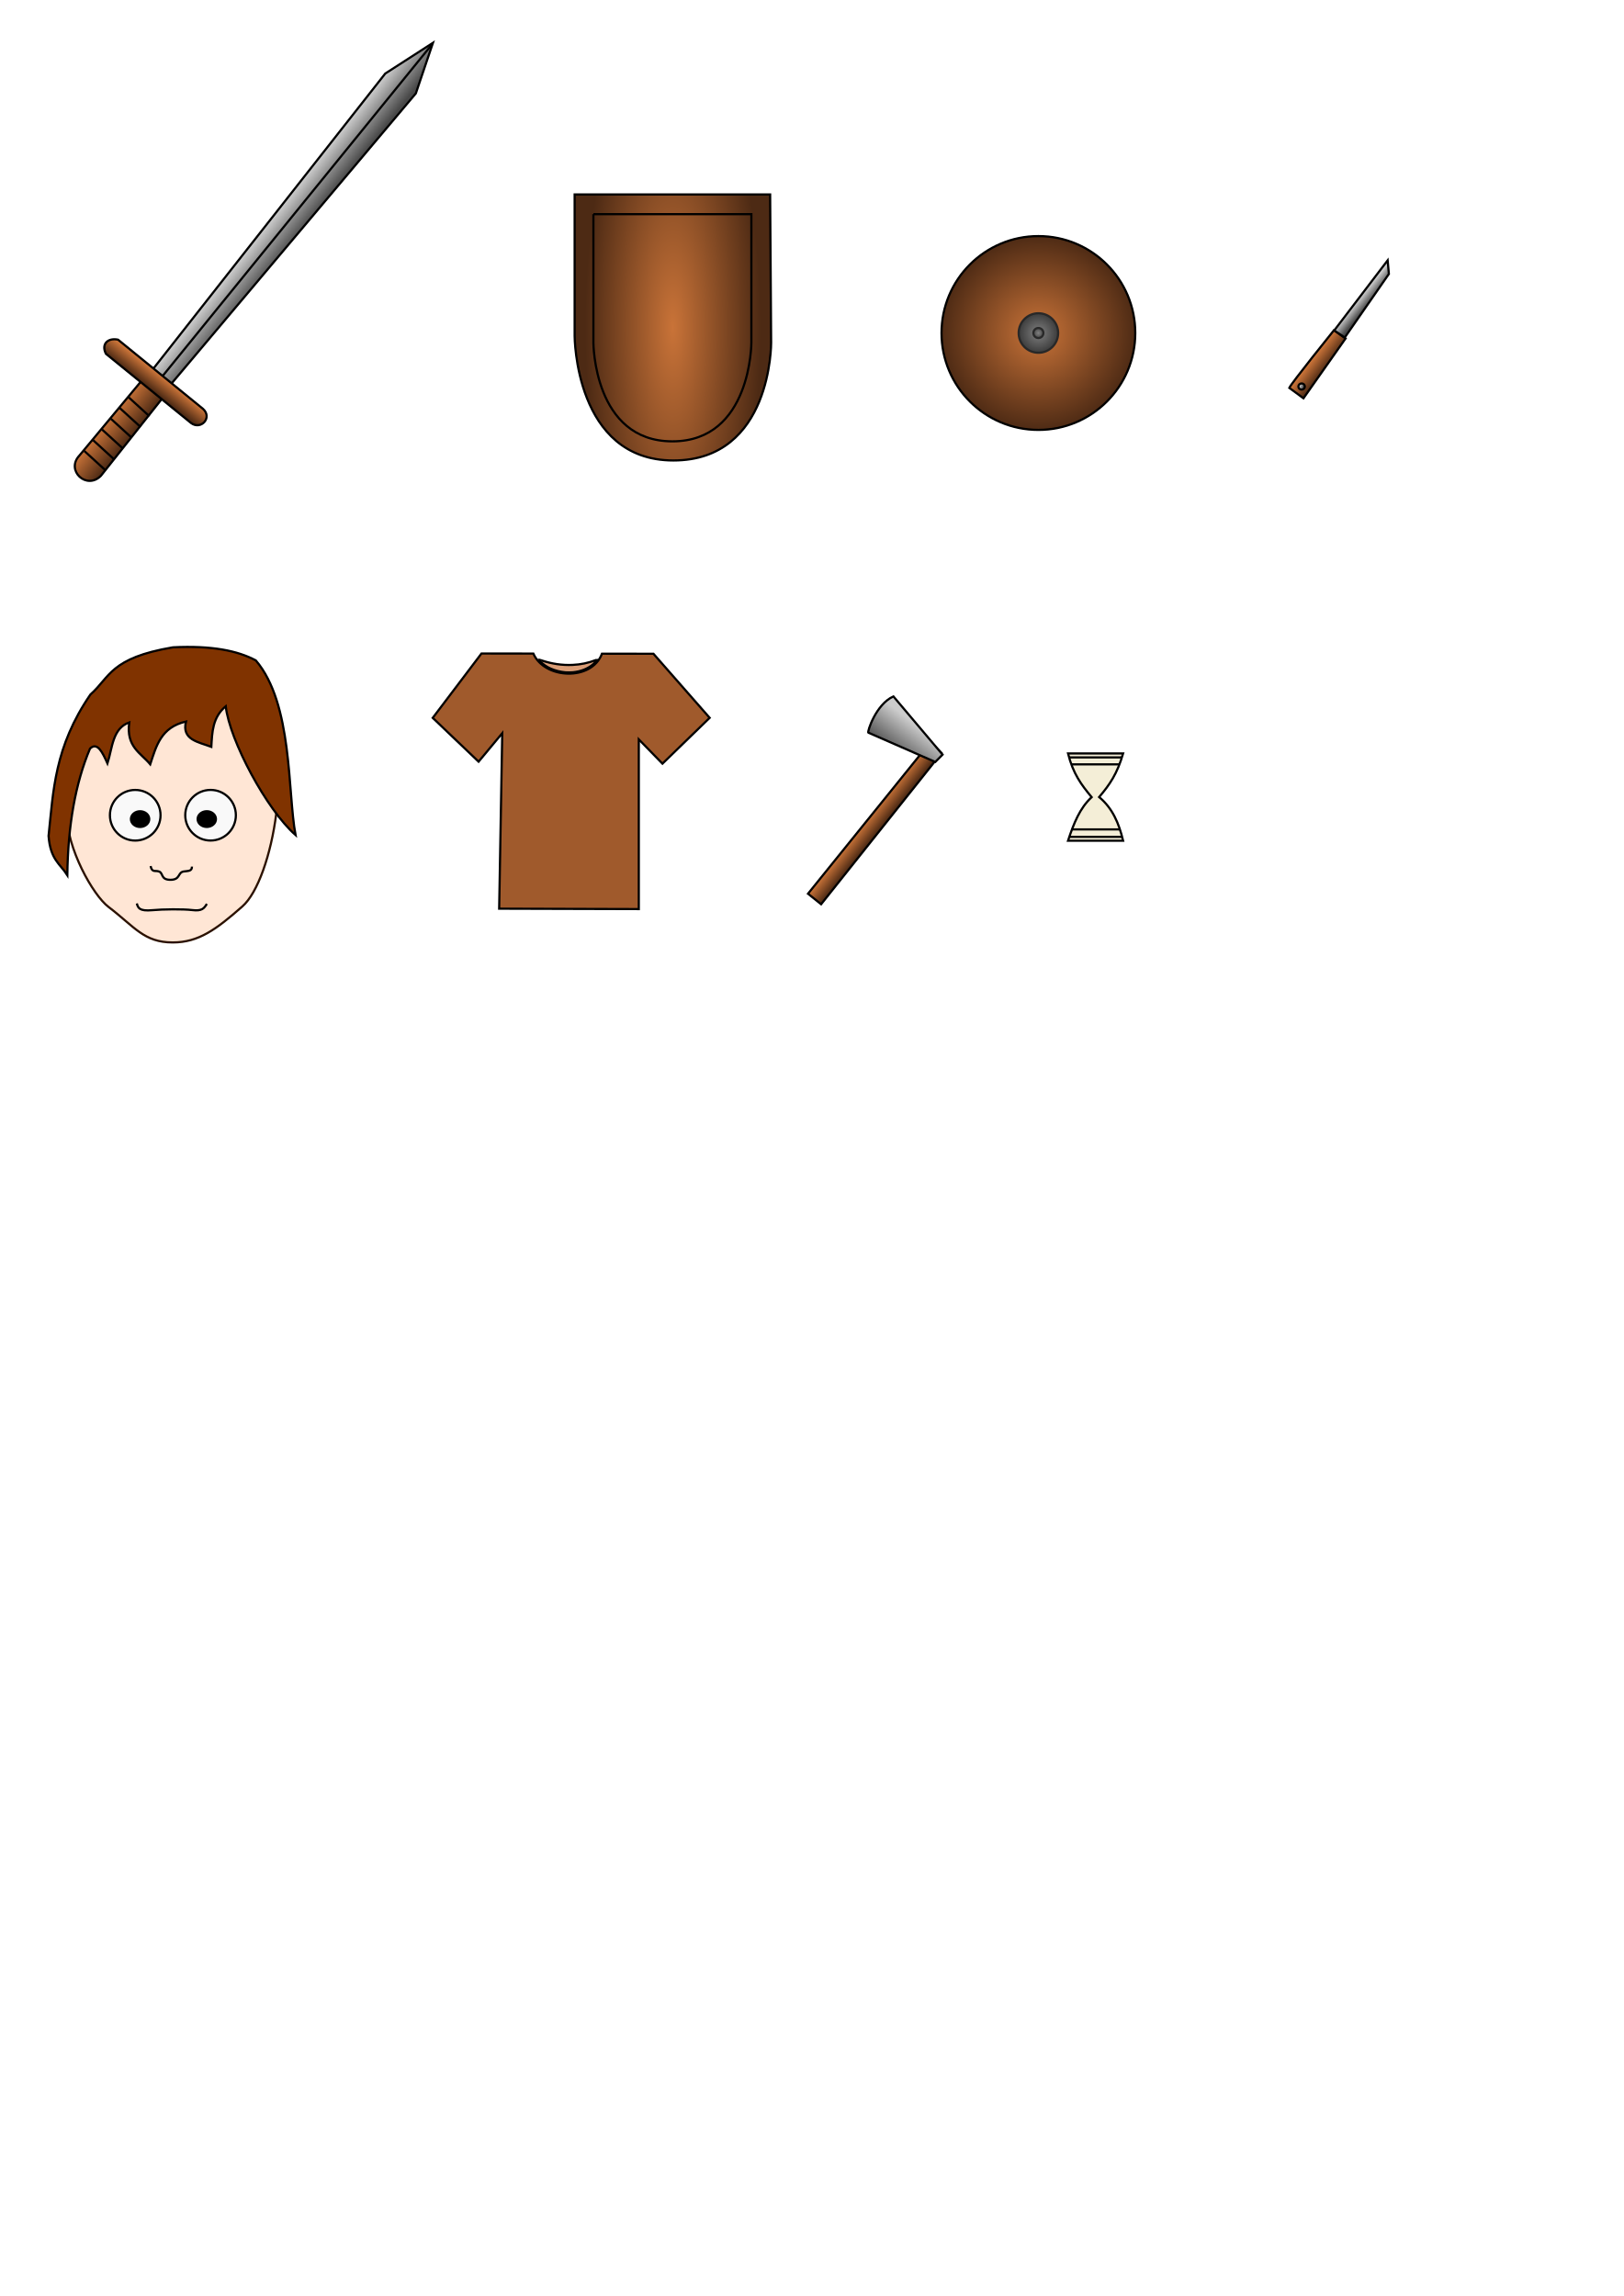
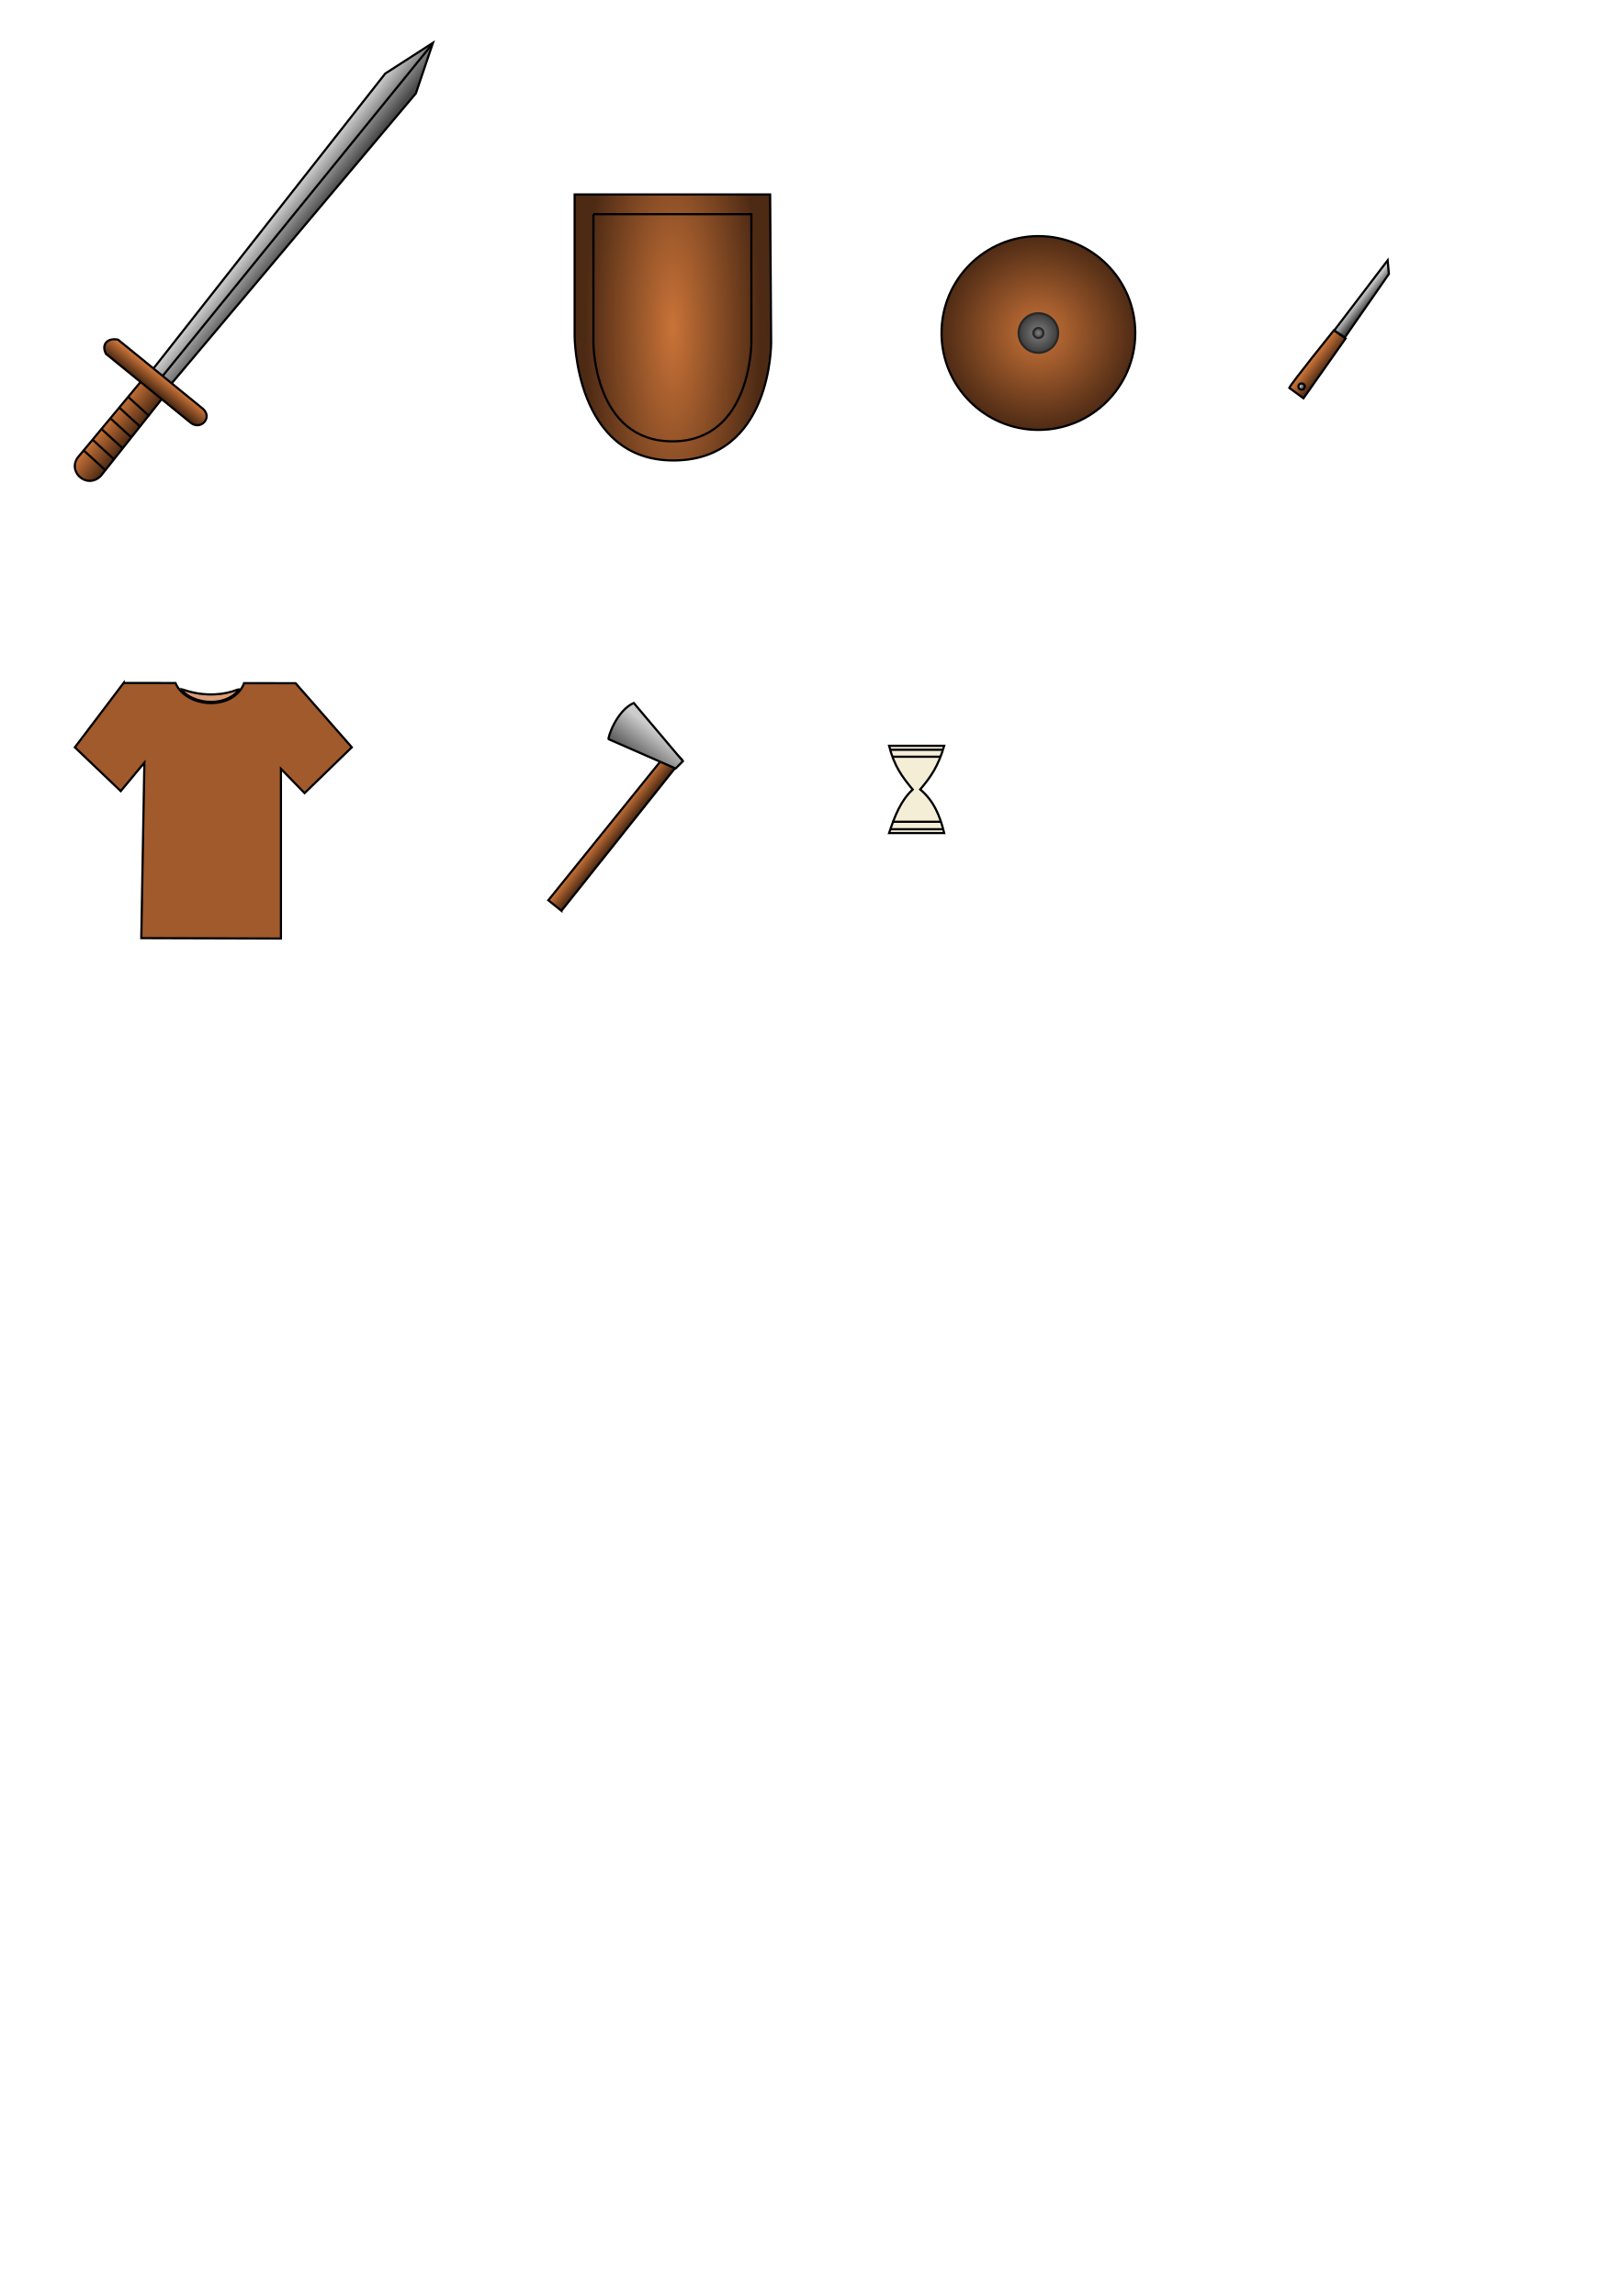
- <svg xmlns="http://www.w3.org/2000/svg" xmlns:xlink="http://www.w3.org/1999/xlink" width="744.094" height="1052.362" id="svg11971">
+ <svg xmlns="http://www.w3.org/2000/svg" xmlns:xlink="http://www.w3.org/1999/xlink" width="744.094" height="1052.362" id="svg11971" version="1.1">
  <defs id="defs11973">
    <linearGradient id="linearGradient3278">
      <stop style="stop-color:#af2727;stop-opacity:1;" offset="0" id="stop3280" />
      <stop style="stop-color:#af2727;stop-opacity:0;" offset="1" id="stop3282" />
    </linearGradient>
    <linearGradient id="linearGradient3270">
      <stop style="stop-color:#2d0808;stop-opacity:1;" offset="0" id="stop3272" />
      <stop style="stop-color:#2d0808;stop-opacity:0;" offset="1" id="stop3274" />
    </linearGradient>
    <linearGradient id="linearGradient4813">
      <stop style="stop-color:#c97338;stop-opacity:1;" offset="0" id="stop4815" />
      <stop style="stop-color:#4d2a14;stop-opacity:1;" offset="1" id="stop4817" />
    </linearGradient>
    <linearGradient id="linearGradient12628">
      <stop style="stop-color:#aa4400;stop-opacity:1;" offset="0" id="stop12630" />
      <stop style="stop-color:#4b1e00;stop-opacity:1;" offset="1" id="stop12632" />
    </linearGradient>
    <linearGradient id="linearGradient12549">
      <stop style="stop-color:#808080;stop-opacity:1;" offset="0" id="stop12551" />
      <stop style="stop-color:#373737;stop-opacity:1;" offset="1" id="stop12553" />
    </linearGradient>
    <linearGradient id="linearGradient12541">
      <stop style="stop-color:#cccccc;stop-opacity:1;" offset="0" id="stop12543" />
      <stop style="stop-color:#494949;stop-opacity:1;" offset="1" id="stop12545" />
    </linearGradient>
    <linearGradient id="linearGradient12533">
      <stop style="stop-color:#aa4400;stop-opacity:1;" offset="0" id="stop12535" />
      <stop style="stop-color:#612600;stop-opacity:0.931;" offset="1" id="stop12537" />
    </linearGradient>
    <linearGradient xlink:href="#linearGradient12533" id="linearGradient12539" x1="30" y1="104.862" x2="45" y2="104.862" gradientUnits="userSpaceOnUse" gradientTransform="matrix(0.6428571,0,0,1,13.39286,0)" />
    <linearGradient xlink:href="#linearGradient12541" id="linearGradient12547" x1="30" y1="67.362" x2="45" y2="67.005" gradientUnits="userSpaceOnUse" gradientTransform="matrix(0.6190476,0,0,1,14.28571,0)" />
    <linearGradient xlink:href="#linearGradient12549" id="linearGradient12555" x1="19.524" y1="80.973" x2="41.856" y2="80.973" gradientUnits="userSpaceOnUse" />
    <linearGradient xlink:href="#linearGradient12628" id="linearGradient12634" x1="20" y1="89.862" x2="55" y2="89.862" gradientUnits="userSpaceOnUse" />
    <linearGradient xlink:href="#linearGradient12541" id="linearGradient4667" x1="130.927" y1="76.768" x2="133.723" y2="79.041" gradientUnits="userSpaceOnUse" gradientTransform="matrix(1.034653,0,0,0.9771324,-3.957043,2.262305)" />
    <linearGradient xlink:href="#linearGradient4813" id="linearGradient4819" x1="109.524" y1="101.312" x2="112.55" y2="103.964" gradientUnits="userSpaceOnUse" gradientTransform="matrix(0.7540372,0,0,0.7508716,27.29585,25.58647)" />
    <linearGradient xlink:href="#linearGradient4813" id="linearGradient4827" x1="115.345" y1="97.134" x2="113.871" y2="98.831" gradientUnits="userSpaceOnUse" />
    <linearGradient xlink:href="#linearGradient12541" id="linearGradient4855" gradientUnits="userSpaceOnUse" gradientTransform="matrix(1.034653,0,0,0.9771324,-3.957043,2.262305)" x1="130.927" y1="76.768" x2="133.723" y2="79.041" />
    <linearGradient xlink:href="#linearGradient4813" id="linearGradient4857" gradientUnits="userSpaceOnUse" gradientTransform="matrix(0.7540372,0,0,0.7508716,27.29585,25.58647)" x1="109.524" y1="101.312" x2="112.55" y2="103.964" />
    <linearGradient xlink:href="#linearGradient4813" id="linearGradient4859" gradientUnits="userSpaceOnUse" x1="115.345" y1="97.134" x2="113.871" y2="98.831" />
    <linearGradient xlink:href="#linearGradient4813" id="linearGradient4891" x1="153.9" y1="100.862" x2="156.1" y2="100.862" gradientUnits="userSpaceOnUse" gradientTransform="matrix(1,0,0,0.553911,-9,38.96573)" />
    <linearGradient xlink:href="#linearGradient4813" id="linearGradient4895" gradientUnits="userSpaceOnUse" x1="153.9" y1="100.862" x2="156.1" y2="100.862" gradientTransform="matrix(0,1,-0.5918556,-2.8356474e-8,214.6834,-66.63781)" />
    <linearGradient xlink:href="#linearGradient4813" id="linearGradient4905" gradientUnits="userSpaceOnUse" gradientTransform="matrix(1,0,0,0.553911,9,38.97131)" x1="153.9" y1="100.862" x2="156.1" y2="100.862" />
    <linearGradient xlink:href="#linearGradient4813" id="linearGradient2446" gradientUnits="userSpaceOnUse" gradientTransform="matrix(3.337504,-0.154314,0.1542372,3.339166,-326.9866,-134.7037)" x1="115.345" y1="97.134" x2="113.871" y2="98.831" />
    <linearGradient xlink:href="#linearGradient4813" id="linearGradient2449" gradientUnits="userSpaceOnUse" gradientTransform="matrix(3.408348,-0.1575896,0.1568499,3.395729,-339.2016,-135.4084)" x1="109.524" y1="101.312" x2="112.55" y2="103.964" />
    <linearGradient xlink:href="#linearGradient12541" id="linearGradient2453" gradientUnits="userSpaceOnUse" gradientTransform="matrix(4.211564,-0.1947274,0.18381,3.979406,-430.28,-193.3357)" x1="130.927" y1="76.768" x2="133.723" y2="79.041" />
    <radialGradient xlink:href="#linearGradient3270" id="radialGradient3276" cx="180.003" cy="78.632" fx="180.003" fy="78.632" r="8.857" gradientTransform="matrix(1,0,0,0.7105994,0,22.75614)" gradientUnits="userSpaceOnUse" />
    <radialGradient xlink:href="#linearGradient3278" id="radialGradient3284" cx="180.003" cy="78.632" fx="180.003" fy="78.632" r="8.857" gradientTransform="matrix(1,0,0,0.7105994,0,22.75614)" gradientUnits="userSpaceOnUse" />
    <radialGradient xlink:href="#linearGradient4813" id="radialGradient3286" cx="133.555" cy="111.468" fx="133.555" fy="111.468" r="9.961" gradientUnits="userSpaceOnUse" gradientTransform="matrix(1,4.3104993e-6,-4.3105185e-6,1.000004,4.3357579e-4,-1.0257246e-3)" />
    <radialGradient xlink:href="#linearGradient4813" id="radialGradient3292" cx="152.487" cy="102.688" fx="152.487" fy="102.688" r="10.05" gradientTransform="matrix(4.007604,2.5984951e-6,-8.2653352e-6,12.76016,-302.743,-1160.221)" gradientUnits="userSpaceOnUse" />
    <radialGradient xlink:href="#linearGradient4813" id="radialGradient3299" gradientUnits="userSpaceOnUse" gradientTransform="matrix(1,4.3104993e-6,-4.3105185e-6,1.000004,4.3357579e-4,-1.0257246e-3)" cx="133.555" cy="111.468" fx="133.555" fy="111.468" r="9.961" />
    <radialGradient xlink:href="#linearGradient12549" id="radialGradient3515" cx="192.438" cy="100.55" fx="192.438" fy="100.55" r="2.15" gradientUnits="userSpaceOnUse" />
    <radialGradient xlink:href="#linearGradient12549" id="radialGradient3523" cx="192.62" cy="100" fx="192.62" fy="100" r="0.658" gradientUnits="userSpaceOnUse" />
    <linearGradient xlink:href="#linearGradient4813" id="linearGradient3228" x1="142.638" y1="51.53" x2="143.93" y2="52.524" gradientUnits="userSpaceOnUse" gradientTransform="matrix(4.524956,0,0,4.52721,-43.39263,-69.193)" />
    <linearGradient xlink:href="#linearGradient12541" id="linearGradient3236" x1="147.416" y1="45.331" x2="148.225" y2="45.987" gradientUnits="userSpaceOnUse" gradientTransform="matrix(4.524956,0,0,4.52721,-43.39263,-69.193)" />
    <linearGradient xlink:href="#linearGradient12541" id="linearGradient3246" x1="141.281" y1="54.432" x2="141.68" y2="54.573" gradientUnits="userSpaceOnUse" />
-     <linearGradient xlink:href="#linearGradient4813" id="linearGradient3237" x1="444.533" y1="367.777" x2="450.225" y2="372.277" gradientUnits="userSpaceOnUse" gradientTransform="translate(-46,6.5)" />
-     <linearGradient xlink:href="#linearGradient12541" id="linearGradient3245" x1="447.125" y1="327.612" x2="436.25" y2="341.862" gradientUnits="userSpaceOnUse" gradientTransform="translate(-42.81802,-7.288583)" />
+     <linearGradient xlink:href="#linearGradient4813" id="linearGradient3237" x1="444.533" y1="367.777" x2="450.225" y2="372.277" gradientUnits="userSpaceOnUse" gradientTransform="translate(-165,9.5)" />
+     <linearGradient xlink:href="#linearGradient12541" id="linearGradient3245" x1="447.125" y1="327.612" x2="436.25" y2="341.862" gradientUnits="userSpaceOnUse" gradientTransform="translate(-161.818,-4.288583)" />
  </defs>
  <g id="layer1">
    <path style="fill:url(#linearGradient2453);fill-opacity:1;fill-rule:evenodd;stroke:#000000;stroke-width:1;stroke-linecap:butt;stroke-linejoin:miter;stroke-miterlimit:4;stroke-dasharray:none;stroke-opacity:1" d="M 68.602,171.096 L 176.552,33.708 L 198.413,19.629 L 190.567,42.808 L 77.047,177.633 L 68.602,171.096 z" id="path2401" />
    <path style="fill:#666666;fill-rule:evenodd;stroke:#000000;stroke-width:1;stroke-linecap:butt;stroke-linejoin:miter;stroke-miterlimit:4;stroke-dasharray:none;stroke-opacity:1" d="M 73.129,174.068 L 197.76,20.615" id="path2405" />
    <path style="fill:url(#linearGradient2449);fill-opacity:1;fill-rule:evenodd;stroke:#000000;stroke-width:1;stroke-linecap:butt;stroke-linejoin:miter;stroke-miterlimit:4;stroke-dasharray:none;stroke-opacity:1" d="M 65.261,174.047 L 36.37,208.805 C 29.976,215.633 39.699,224.755 46.252,218.071 L 74.493,182.432 L 65.261,174.047 z" id="path2403" />
    <path id="path2415" d="M 48.554,162.175 L 87.562,193.899 C 92.044,197.268 97.523,191.445 93.008,187.377 L 54.1,155.683 C 49.303,154.713 46.294,157.792 48.554,162.175 z" style="fill:url(#linearGradient2446);fill-opacity:1;fill-rule:evenodd;stroke:#000000;stroke-width:1;stroke-linecap:butt;stroke-linejoin:miter;stroke-miterlimit:4;stroke-dasharray:none;stroke-opacity:1" />
    <path style="fill:none;fill-rule:evenodd;stroke:#000000;stroke-width:1;stroke-linecap:butt;stroke-linejoin:miter;stroke-miterlimit:4;stroke-dasharray:none;stroke-opacity:1" d="M 38.612,206.674 L 48.07,215.301" id="path4871" />
    <path id="path4873" d="M 42.685,201.763 L 52.143,210.39" style="fill:none;fill-rule:evenodd;stroke:#000000;stroke-width:1;stroke-linecap:butt;stroke-linejoin:miter;stroke-miterlimit:4;stroke-dasharray:none;stroke-opacity:1" />
    <path style="fill:none;fill-rule:evenodd;stroke:#000000;stroke-width:1;stroke-linecap:butt;stroke-linejoin:miter;stroke-miterlimit:4;stroke-dasharray:none;stroke-opacity:1" d="M 46.757,196.852 L 56.215,205.479" id="path4875" />
    <path id="path4877" d="M 50.83,191.942 L 60.288,200.569" style="fill:none;fill-rule:evenodd;stroke:#000000;stroke-width:1;stroke-linecap:butt;stroke-linejoin:miter;stroke-miterlimit:4;stroke-dasharray:none;stroke-opacity:1" />
    <path style="fill:none;fill-rule:evenodd;stroke:#000000;stroke-width:1;stroke-linecap:butt;stroke-linejoin:miter;stroke-miterlimit:4;stroke-dasharray:none;stroke-opacity:1" d="M 54.903,187.031 L 64.361,195.658" id="path4879" />
    <path id="path4881" d="M 58.976,182.121 L 68.434,190.747" style="fill:none;fill-rule:evenodd;stroke:#000000;stroke-width:1;stroke-linecap:butt;stroke-linejoin:miter;stroke-miterlimit:4;stroke-dasharray:none;stroke-opacity:1" />
    <path style="fill:url(#radialGradient3292);fill-opacity:1;fill-rule:evenodd;stroke:#000000;stroke-width:1;stroke-linecap:butt;stroke-linejoin:miter;stroke-miterlimit:4;stroke-dasharray:none;stroke-opacity:1" d="M 263.339,89.135 L 352.934,89.135 L 353.386,157.024 C 353.386,157.024 353.839,211.058 308.589,211.058 C 263.339,211.058 263.339,153.976 263.339,153.976 L 263.339,89.135 z" id="path4831" />
    <path style="fill:none;fill-rule:evenodd;stroke:#000000;stroke-width:1;stroke-linecap:butt;stroke-linejoin:miter;stroke-miterlimit:4;stroke-dasharray:none;stroke-opacity:1" d="M 271.937,98.17 L 344.336,98.17 L 344.336,157.024 C 344.336,157.024 344.336,202.296 308.136,202.296 C 271.937,202.296 271.937,157.024 271.937,157.024 L 271.937,98.17" id="path4907" />
    <g id="g3294" transform="matrix(4.524956,0,0,4.52721,-392.8318,-301.9893)" style="stroke-width:0.221;stroke-miterlimit:4;stroke-dasharray:none">
-       <path transform="translate(58.4247,-11.04854)" d="M 143.366,111.468 A 9.811,9.811 0 1 1 123.744,111.468 A 9.811,9.811 0 1 1 143.366,111.468 z" id="path2460" style="fill:url(#radialGradient3299);fill-opacity:1;stroke:#000000;stroke-width:0.221;stroke-miterlimit:4;stroke-dasharray:none;stroke-opacity:1" />
-       <path transform="translate(-0.4580077,-0.130002)" d="M 194.438,100.55 A 2,2 0 1 1 190.438,100.55 A 2,2 0 1 1 194.438,100.55 z" id="path3246" style="fill:url(#radialGradient3515);fill-opacity:1;stroke:#282828;stroke-width:0.221;stroke-miterlimit:4;stroke-dasharray:none;stroke-opacity:1" />
-       <path transform="translate(-0.640808,0.4198484)" d="M 193.129,100 A 0.508,0.508 0 1 1 192.112,100 A 0.508,0.508 0 1 1 193.129,100 z" id="path3248" style="fill:url(#radialGradient3523);fill-opacity:1;stroke:#292929;stroke-width:0.221;stroke-miterlimit:4;stroke-dasharray:none;stroke-opacity:1" />
+       <path transform="translate(58.4247,-11.04854)" d="m 143.366,111.468 a 9.811,9.811 0 0 1 -9.811,9.811 9.811,9.811 0 0 1 -9.811,-9.811 9.811,9.811 0 0 1 9.811,-9.811 9.811,9.811 0 0 1 9.811,9.811 z" id="path2460" style="fill:url(#radialGradient3299);fill-opacity:1;stroke:#000000;stroke-width:0.221;stroke-miterlimit:4;stroke-dasharray:none;stroke-opacity:1" />
+       <path transform="translate(-0.4580077,-0.130002)" d="m 194.438,100.55 a 2,2 0 0 1 -2,2 2,2 0 0 1 -2,-2 2,2 0 0 1 2,-2 2,2 0 0 1 2,2 z" id="path3246" style="fill:url(#radialGradient3515);fill-opacity:1;stroke:#282828;stroke-width:0.221;stroke-miterlimit:4;stroke-dasharray:none;stroke-opacity:1" />
+       <path transform="translate(-0.640808,0.4198484)" d="m 193.129,100 a 0.508,0.508 0 0 1 -0.508,0.508 0.508,0.508 0 0 1 -0.508,-0.508 0.508,0.508 0 0 1 0.508,-0.508 0.508,0.508 0 0 1 0.508,0.508 z" id="path3248" style="fill:url(#radialGradient3523);fill-opacity:1;stroke:#292929;stroke-width:0.221;stroke-miterlimit:4;stroke-dasharray:none;stroke-opacity:1" />
    </g>
    <path style="fill:url(#linearGradient3228);fill-opacity:1;fill-rule:evenodd;stroke:#000000;stroke-width:1;stroke-linecap:butt;stroke-linejoin:miter;stroke-miterlimit:4;stroke-dasharray:none;stroke-opacity:1" d="M 590.841,177.793 C 591.64,175.792 611.331,151.339 611.331,151.339 L 616.623,155.15 L 597.333,182.551 L 590.841,177.793 z" id="path2440" />
    <path style="fill:url(#linearGradient3236);fill-opacity:1;fill-rule:evenodd;stroke:#000000;stroke-width:1;stroke-linecap:butt;stroke-linejoin:miter;stroke-miterlimit:4;stroke-dasharray:none;stroke-opacity:1" d="M 611.453,151.45 L 635.916,119.336 L 636.482,125.56 L 616.261,154.704 L 611.453,151.45 z" id="path3212" />
    <path style="fill:url(#linearGradient3246);fill-opacity:1;stroke:#000000;stroke-width:0.221;stroke-miterlimit:4;stroke-dasharray:none;stroke-opacity:1" id="path3238" d="M 141.812,54.487 A 0.328,0.312 0 1 1 141.156,54.487 A 0.328,0.312 0 1 1 141.812,54.487 z" transform="matrix(4.524956,0,0,4.52721,-43.71079,-69.51132)" />
-     <path style="fill:#ffe6d5;fill-opacity:1;stroke:#2b1100;stroke-width:1;stroke-miterlimit:4;stroke-dasharray:none;stroke-opacity:1" d="M 126.605,372.912 C 124.205,391.715 118.159,409.226 111.035,415.489 C 99.091,425.988 91.037,431.963 79.182,431.963 C 65.928,431.963 61.723,424.815 49.73,415.689 C 42.521,410.203 30.56,388.713 30.56,372.912 C 30.56,341.31 52.074,315.662 78.583,315.662 C 105.091,315.662 126.605,341.31 126.605,372.912 z" id="path2446" />
-     <path style="fill:#f9f9f9;fill-opacity:1;stroke:#000000;stroke-width:0.221;stroke-miterlimit:4;stroke-dasharray:none;stroke-opacity:1" id="path2448" d="M 235.82,84.245 A 2.563,2.563 0 1 1 230.694,84.245 A 2.563,2.563 0 1 1 235.82,84.245 z" transform="matrix(4.524956,0,0,4.52721,-993.5067,-7.726495)" />
-     <path style="fill:#000000;fill-opacity:1;stroke:#000000;stroke-width:0.221;stroke-miterlimit:4;stroke-dasharray:none;stroke-opacity:1" id="path2454" d="M 234.494,85.04 A 0.928,0.795 0 1 1 232.638,85.04 A 0.928,0.795 0 1 1 234.494,85.04 z" transform="matrix(4.524956,0,0,4.52721,-992.6784,-9.561509)" />
-     <g transform="matrix(4.524956,0,0,4.52721,-962.1849,-19.34514)" id="g3303" style="stroke-width:0.221;stroke-miterlimit:4;stroke-dasharray:none">
-       <path style="fill:#f9f9f9;fill-opacity:1;stroke:#000000;stroke-width:0.221;stroke-miterlimit:4;stroke-dasharray:none;stroke-opacity:1" id="path3305" d="M 235.82,84.245 A 2.563,2.563 0 1 1 230.694,84.245 A 2.563,2.563 0 1 1 235.82,84.245 z" transform="translate(0.7071068,2.563262)" />
-       <path style="fill:#000000;fill-opacity:1;stroke:#000000;stroke-width:0.221;stroke-miterlimit:4;stroke-dasharray:none;stroke-opacity:1" id="path3307" d="M 234.494,85.04 A 0.928,0.795 0 1 1 232.638,85.04 A 0.928,0.795 0 1 1 234.494,85.04 z" transform="translate(1.51651e-2,2.157932)" />
-     </g>
-     <path style="fill:#803300;fill-opacity:1;fill-rule:evenodd;stroke:#000000;stroke-width:1;stroke-linecap:butt;stroke-linejoin:miter;stroke-miterlimit:4;stroke-dasharray:none;stroke-opacity:1" d="M 41.25,343.115 C 44.603,339.886 46.939,344.794 49.249,349.918 C 51.525,342.784 51.542,333.801 59.247,331.111 C 57.683,342.28 64.486,345.077 68.846,350.318 C 71.597,342.024 73.712,333.319 85.244,330.71 C 83.138,339.06 90.812,340.071 96.843,342.315 C 97.236,335.619 97.353,328.849 103.442,323.708 C 105.232,339.396 122.239,371.193 135.439,382.73 C 131.733,362.856 134.231,322.574 117.241,302.7 C 108.953,298.266 97.117,295.804 79.245,296.698 C 50.398,301.552 50.389,310.464 41.45,318.306 C 24.863,342.462 24.462,362.57 22.252,383.13 C 23.063,394.067 27.618,396.016 30.851,401.137 C 31.131,378.343 34.57,358.973 41.25,343.115 z" id="path3356" />
-     <path style="fill:none;fill-rule:evenodd;stroke:#000000;stroke-width:1;stroke-linecap:butt;stroke-linejoin:miter;stroke-miterlimit:4;stroke-dasharray:none;stroke-opacity:1" d="M 69.014,396.962 C 69.718,400.224 71.185,398.72 73.02,399.516 C 74.849,400.31 73.635,403.308 78.227,403.256 C 82.746,403.206 81.39,399.844 84.211,399.438 C 86.267,399.143 87.987,399.38 87.964,397.203" id="path3358" />
-     <path style="fill:none;fill-rule:evenodd;stroke:#000000;stroke-width:1;stroke-linecap:butt;stroke-linejoin:miter;stroke-miterlimit:4;stroke-dasharray:none;stroke-opacity:1" d="M 62.697,414.086 C 63.237,416.046 63.74,417.749 69.836,417.174 C 74.575,416.707 84.108,416.629 88.064,417.124 C 92.52,417.682 93.501,416.403 94.793,414.286" id="path3371" />
-     <path style="fill:#a05a2c;fill-rule:evenodd;stroke:#000000;stroke-width:1px;stroke-linecap:butt;stroke-linejoin:miter;stroke-opacity:1;fill-opacity:1" d="M 220.644,299.531 L 244.414,299.56 C 249.571,311.321 271.102,312.308 275.867,299.618 L 299.46,299.647 L 325.223,329.014 L 303.581,350.023 L 292.742,338.891 L 292.742,416.673 L 228.749,416.488 L 230.163,336.063 L 219.324,349.109 L 198.304,329.039 L 220.644,299.531 z" id="path3239" />
-     <path style="fill:#da9d76;fill-opacity:1;stroke:#000000;stroke-width:1;stroke-miterlimit:4;stroke-dasharray:none;stroke-opacity:1" d="M 259.094,308.158 C 254.18,307.684 250.138,305.895 247.353,302.961 C 246.997,302.586 246.721,302.263 246.74,302.245 C 246.759,302.226 247.414,302.428 248.196,302.694 C 252.841,304.274 257.605,304.968 262.364,304.759 C 266.163,304.592 269.521,303.892 273.093,302.521 C 273.427,302.392 273.72,302.307 273.744,302.331 C 273.843,302.429 272.517,303.878 271.734,304.528 C 269.286,306.56 266.16,307.789 262.585,308.125 C 261.683,308.21 259.813,308.227 259.094,308.158 z" id="path3261" />
-     <path style="fill:url(#linearGradient3237);fill-opacity:1;fill-rule:evenodd;stroke:#000000;stroke-width:1px;stroke-linecap:butt;stroke-linejoin:miter;stroke-opacity:1" d="M 376.289,414.456 L 431.475,345.152 L 426.394,340.099 L 370.282,409.631 L 376.289,414.456 z" id="path2457" />
-     <path style="fill:url(#linearGradient3245);fill-opacity:1;fill-rule:evenodd;stroke:#000000;stroke-width:1px;stroke-linecap:butt;stroke-linejoin:miter;stroke-opacity:1" d="M 397.925,335.807 C 397.358,335.511 401.357,322.826 409.422,319.195 L 431.945,345.884 C 431.945,345.884 428.611,349.241 428.611,349.241 L 397.925,335.807 z" id="path2459" />
-     <path style="fill:#f4eed7;fill-rule:evenodd;stroke:#000000;stroke-width:1px;stroke-linecap:butt;stroke-linejoin:miter;stroke-opacity:1" d="M 489.444,345.343 L 514.694,345.343 C 511.926,354.767 508.559,359.602 503.705,365.332 C 509.858,370.452 512.757,377.351 514.694,385.343 L 489.444,385.343 C 492.065,377.417 494.794,370.449 500.263,365.376 C 495.488,359.609 491.778,354.676 489.444,345.343 z" id="path2461" />
-     <path style="fill:none;fill-rule:evenodd;stroke:#000000;stroke-width:1px;stroke-linecap:butt;stroke-linejoin:miter;stroke-opacity:1" d="M 489.882,347.156 L 514.132,347.156" id="path2463" />
-     <path style="fill:none;fill-rule:evenodd;stroke:#000000;stroke-width:1px;stroke-linecap:butt;stroke-linejoin:miter;stroke-opacity:1" d="M 489.944,383.567 L 514.319,383.567" id="path2465" />
-     <path style="fill:none;fill-rule:evenodd;stroke:#000000;stroke-width:1px;stroke-linecap:butt;stroke-linejoin:miter;stroke-opacity:1" d="M 490.882,350.343 L 512.757,350.343" id="path2467" />
-     <path style="fill:none;fill-rule:evenodd;stroke:#000000;stroke-width:1px;stroke-linecap:butt;stroke-linejoin:miter;stroke-opacity:1" d="M 491.007,380.156 L 513.444,380.156" id="path2469" />
+     <path style="fill:#a05a2c;fill-opacity:1;fill-rule:evenodd;stroke:#000000;stroke-width:1px;stroke-linecap:butt;stroke-linejoin:miter;stroke-opacity:1" d="m 56.644,313.031 23.77,0.029 c 5.157,11.761 26.688,12.749 31.453,0.058 l 23.593,0.029 25.763,29.367 -21.642,21.009 -10.839,-11.132 0,77.782 -63.993,-0.186 1.414,-80.425 -10.839,13.046 -21.021,-20.07 22.341,-29.508 z" id="path3239" />
+     <path style="fill:#da9d76;fill-opacity:1;stroke:#000000;stroke-width:1;stroke-miterlimit:4;stroke-dasharray:none;stroke-opacity:1" d="m 95.094,321.658 c -4.915,-0.474 -8.956,-2.263 -11.741,-5.197 -0.356,-0.375 -0.632,-0.698 -0.614,-0.717 0.019,-0.019 0.674,0.183 1.456,0.449 4.645,1.58 9.409,2.275 14.169,2.065 3.799,-0.167 7.156,-0.867 10.728,-2.239 0.334,-0.128 0.628,-0.214 0.652,-0.19 0.098,0.098 -1.228,1.547 -2.011,2.197 -2.448,2.032 -5.573,3.26 -9.148,3.596 -0.902,0.085 -2.773,0.103 -3.491,0.033 z" id="path3261" />
+     <path style="fill:url(#linearGradient3237);fill-opacity:1;fill-rule:evenodd;stroke:#000000;stroke-width:1px;stroke-linecap:butt;stroke-linejoin:miter;stroke-opacity:1" d="m 257.289,417.456 55.186,-69.303 -5.081,-5.053 -56.111,69.532 6.007,4.825 z" id="path2457" />
+     <path style="fill:url(#linearGradient3245);fill-opacity:1;fill-rule:evenodd;stroke:#000000;stroke-width:1px;stroke-linecap:butt;stroke-linejoin:miter;stroke-opacity:1" d="m 278.925,338.807 c -0.567,-0.296 3.432,-12.981 11.498,-16.612 l 22.523,26.689 c 0,0 -3.334,3.357 -3.334,3.357 l -30.686,-13.434 z" id="path2459" />
+     <path style="fill:#f4eed7;fill-rule:evenodd;stroke:#000000;stroke-width:1px;stroke-linecap:butt;stroke-linejoin:miter;stroke-opacity:1" d="m 407.444,341.843 25.25,0 c -2.768,9.424 -6.136,14.259 -10.989,19.989 6.152,5.12 9.052,12.019 10.989,20.011 l -25.25,0 c 2.621,-7.926 5.349,-14.894 10.819,-19.967 -4.775,-5.768 -8.486,-10.7 -10.819,-20.033 z" id="path2461" />
+     <path style="fill:none;fill-rule:evenodd;stroke:#000000;stroke-width:1px;stroke-linecap:butt;stroke-linejoin:miter;stroke-opacity:1" d="m 407.882,343.656 24.25,0" id="path2463" />
+     <path style="fill:none;fill-rule:evenodd;stroke:#000000;stroke-width:1px;stroke-linecap:butt;stroke-linejoin:miter;stroke-opacity:1" d="m 407.944,380.067 24.375,0" id="path2465" />
+     <path style="fill:none;fill-rule:evenodd;stroke:#000000;stroke-width:1px;stroke-linecap:butt;stroke-linejoin:miter;stroke-opacity:1" d="m 408.882,346.843 21.875,0" id="path2467" />
+     <path style="fill:none;fill-rule:evenodd;stroke:#000000;stroke-width:1px;stroke-linecap:butt;stroke-linejoin:miter;stroke-opacity:1" d="m 409.007,376.656 22.438,0" id="path2469" />
  </g>
</svg>
